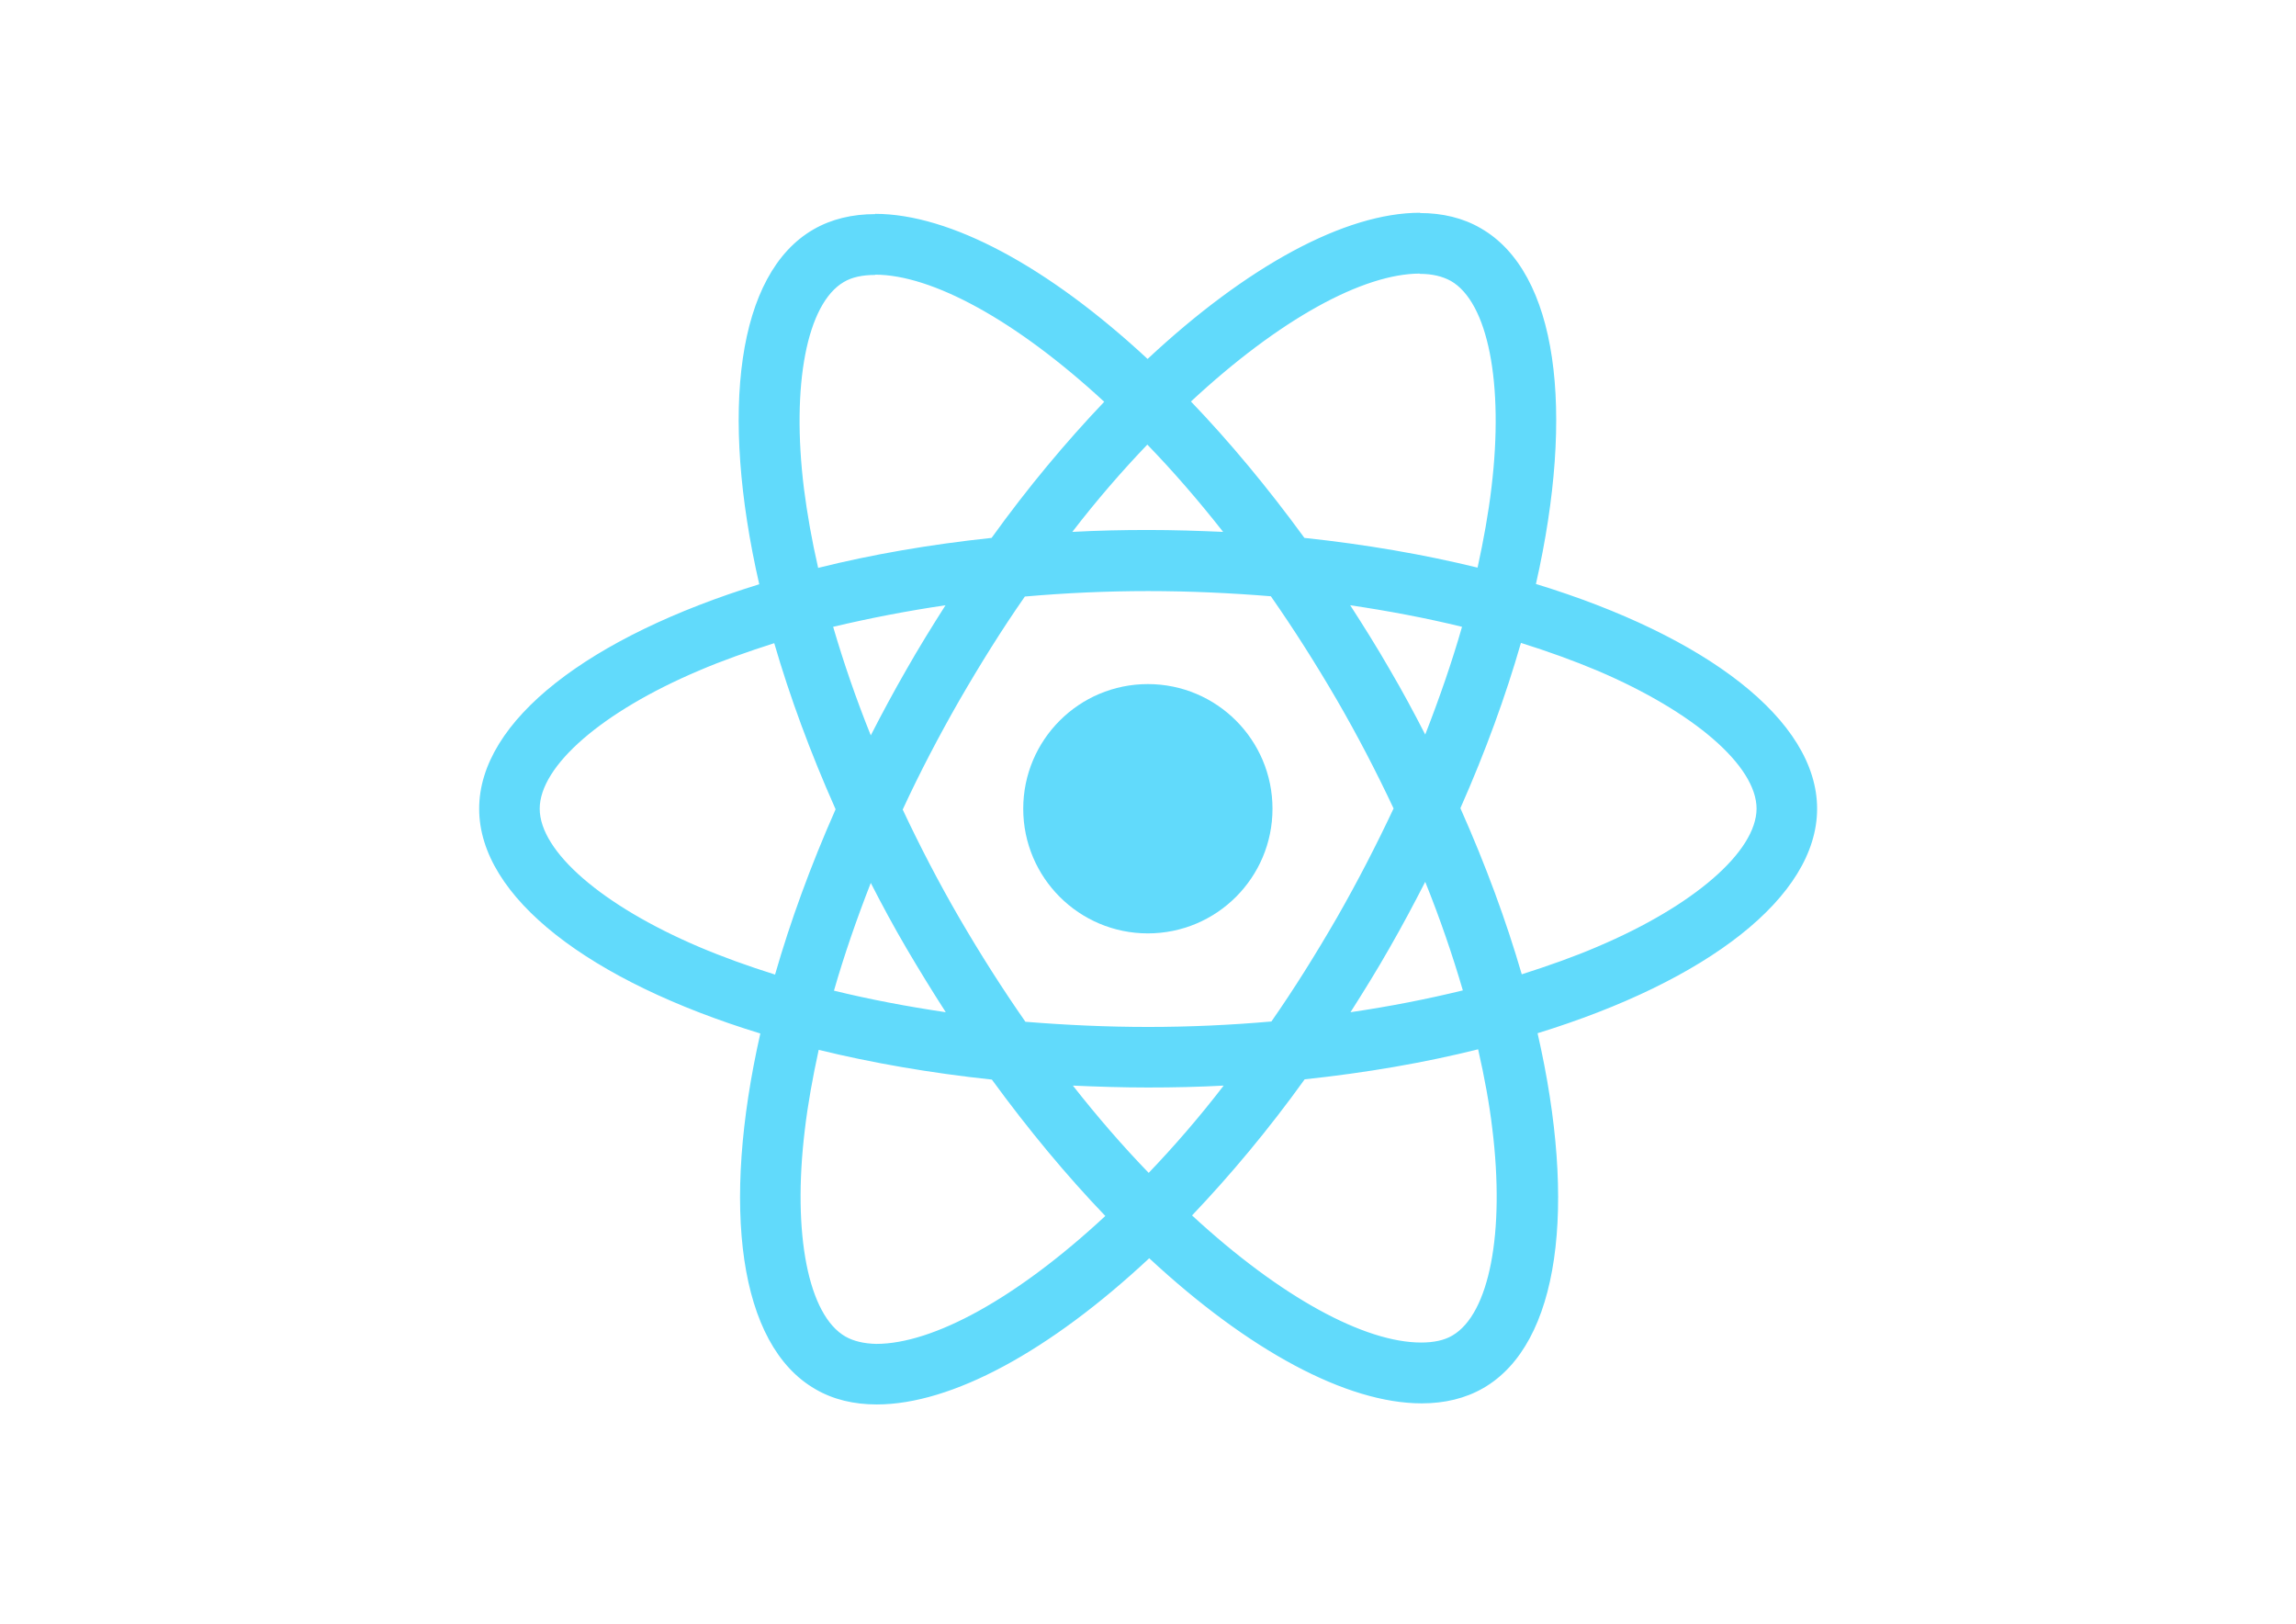
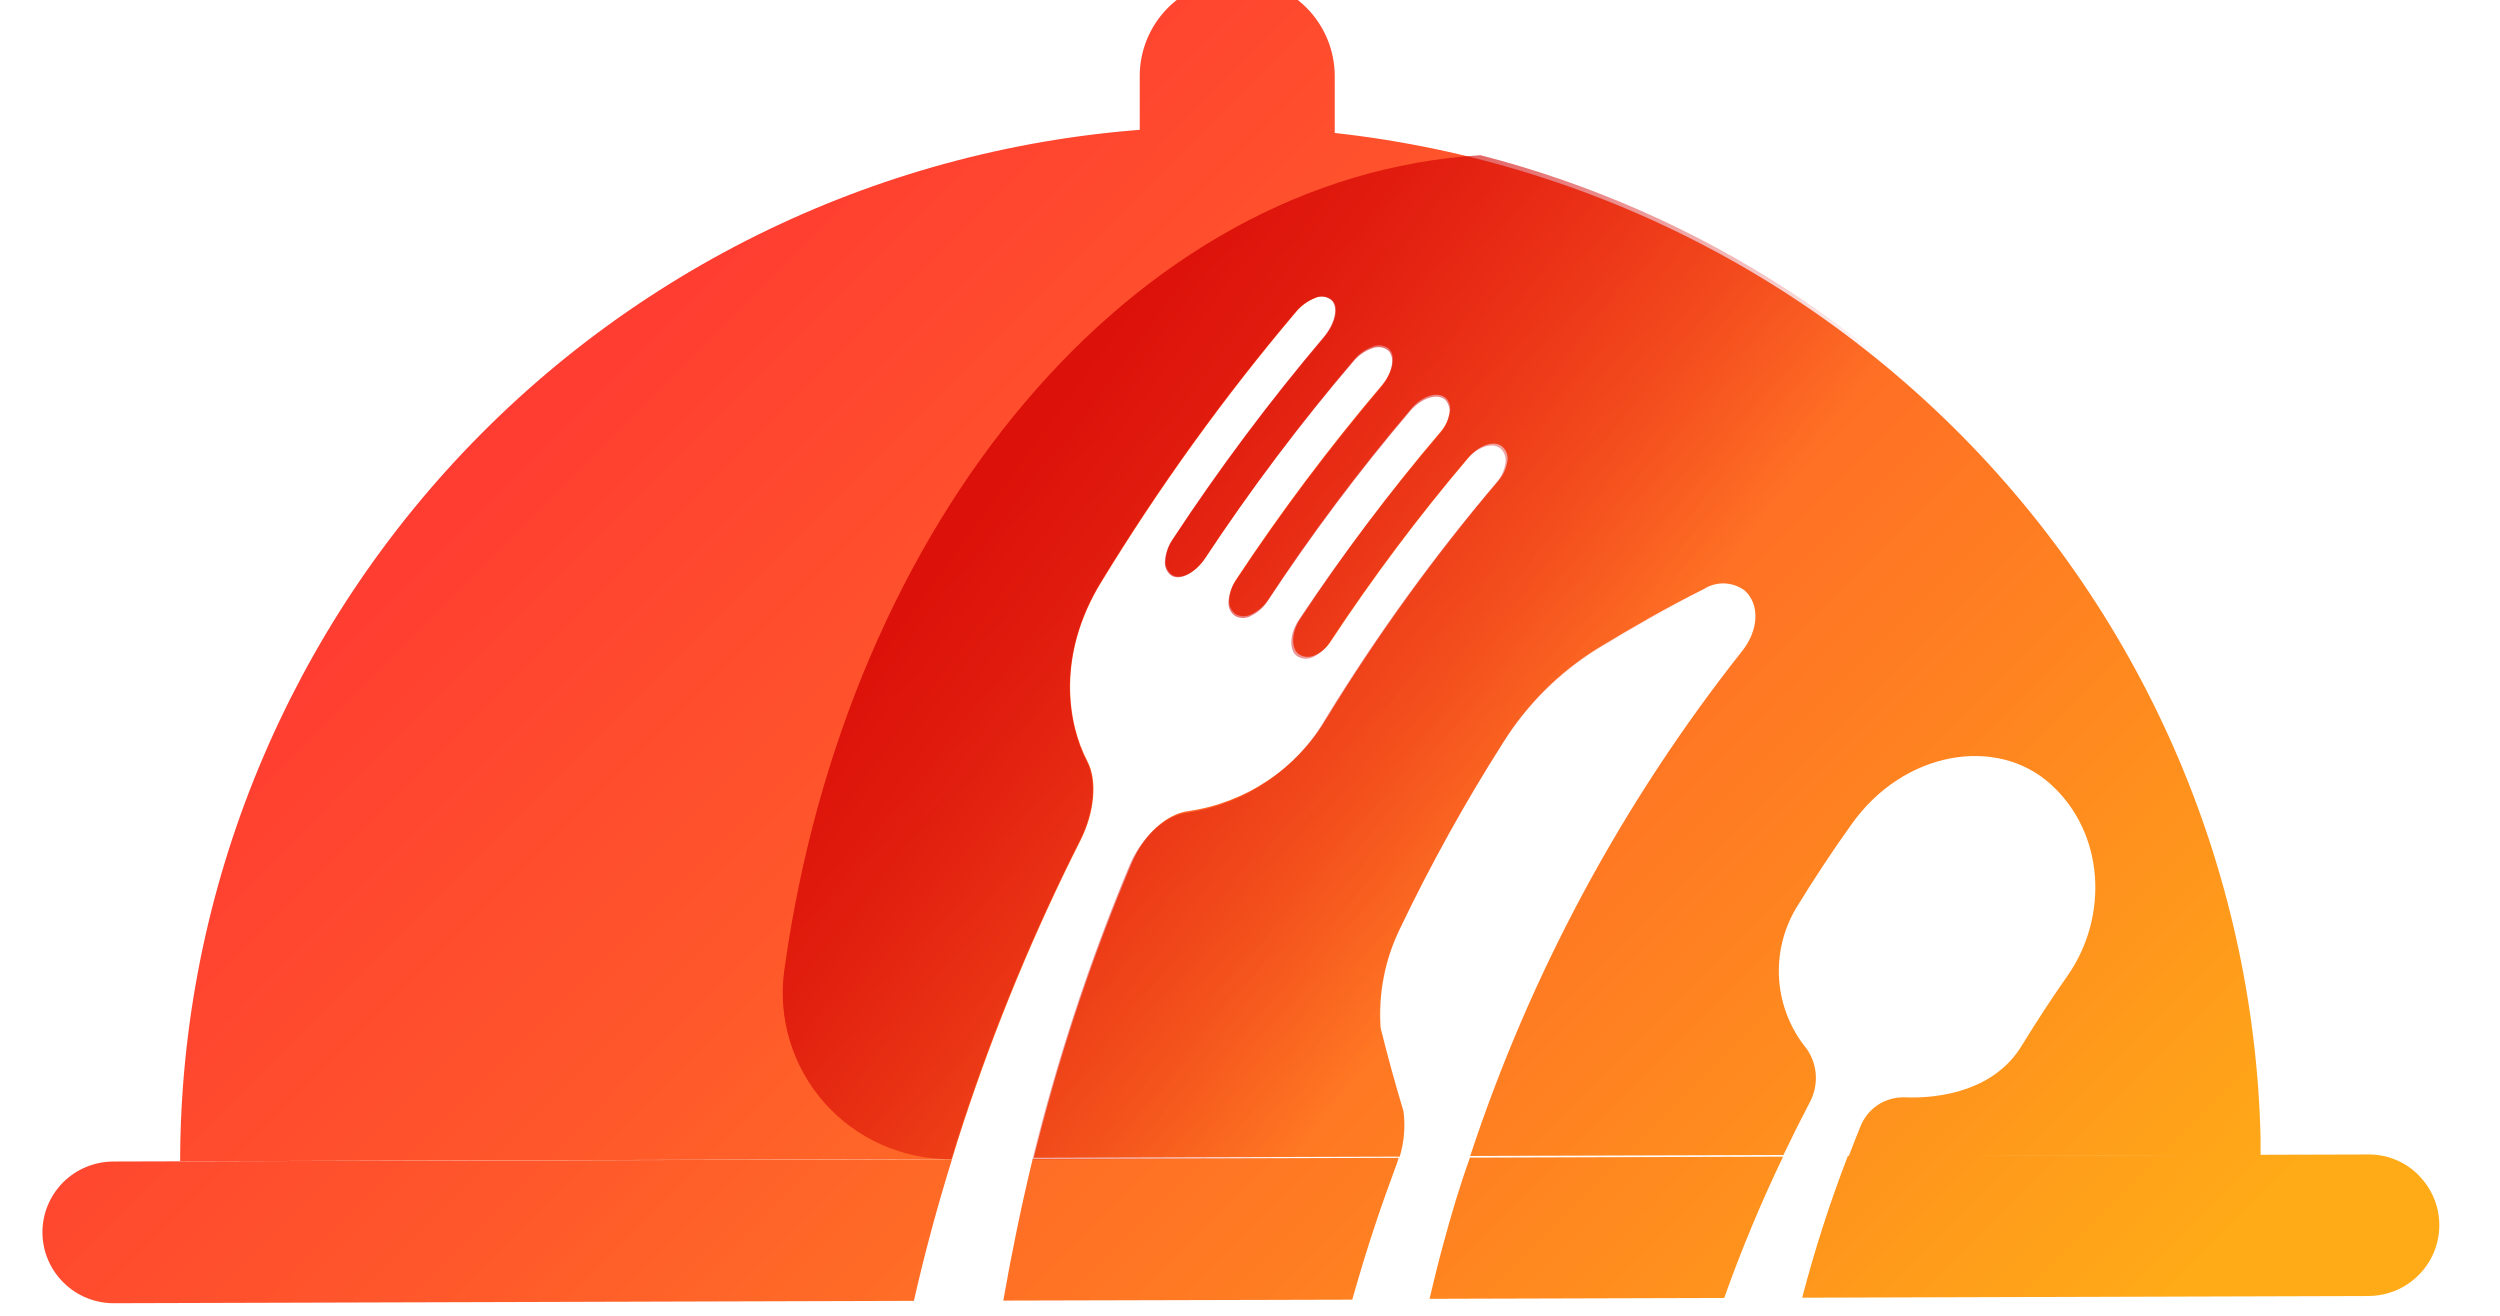
- <svg xmlns="http://www.w3.org/2000/svg" viewBox="0 0 841.9 595.3">
-   <g fill="#61DAFB">
-     <path d="M666.3 296.5c0-32.5-40.7-63.3-103.1-82.4 14.4-63.6 8-114.2-20.2-130.4-6.5-3.8-14.1-5.6-22.4-5.6v22.3c4.6 0 8.3.9 11.4 2.6 13.6 7.8 19.5 37.5 14.9 75.7-1.1 9.4-2.9 19.3-5.1 29.4-19.6-4.8-41-8.5-63.5-10.9-13.5-18.5-27.5-35.3-41.6-50 32.6-30.3 63.2-46.9 84-46.9V78c-27.5 0-63.5 19.6-99.9 53.6-36.4-33.8-72.4-53.2-99.9-53.2v22.3c20.7 0 51.4 16.5 84 46.6-14 14.7-28 31.4-41.3 49.9-22.6 2.4-44 6.1-63.6 11-2.3-10-4-19.7-5.2-29-4.7-38.2 1.1-67.9 14.6-75.8 3-1.8 6.9-2.6 11.5-2.6V78.5c-8.4 0-16 1.8-22.6 5.6-28.1 16.2-34.4 66.7-19.9 130.1-62.2 19.2-102.7 49.9-102.7 82.3 0 32.5 40.7 63.3 103.1 82.4-14.4 63.6-8 114.2 20.2 130.4 6.5 3.8 14.1 5.6 22.5 5.6 27.5 0 63.5-19.6 99.9-53.6 36.4 33.8 72.4 53.2 99.9 53.2 8.4 0 16-1.8 22.6-5.6 28.1-16.2 34.4-66.7 19.9-130.1 62-19.1 102.5-49.9 102.5-82.3zm-130.2-66.7c-3.7 12.9-8.3 26.2-13.5 39.5-4.1-8-8.4-16-13.1-24-4.6-8-9.5-15.8-14.4-23.4 14.2 2.1 27.9 4.7 41 7.9zm-45.8 106.5c-7.8 13.5-15.8 26.3-24.1 38.2-14.9 1.3-30 2-45.2 2-15.1 0-30.2-.7-45-1.9-8.3-11.9-16.4-24.6-24.2-38-7.6-13.1-14.5-26.4-20.8-39.8 6.2-13.4 13.2-26.8 20.7-39.9 7.8-13.5 15.8-26.3 24.1-38.2 14.9-1.3 30-2 45.2-2 15.1 0 30.2.7 45 1.9 8.3 11.9 16.4 24.6 24.2 38 7.6 13.1 14.5 26.4 20.8 39.8-6.3 13.4-13.2 26.8-20.7 39.9zm32.3-13c5.4 13.4 10 26.8 13.8 39.8-13.1 3.2-26.9 5.9-41.2 8 4.9-7.7 9.8-15.6 14.4-23.7 4.6-8 8.9-16.1 13-24.1zM421.2 430c-9.3-9.6-18.6-20.3-27.8-32 9 .4 18.2.7 27.5.7 9.4 0 18.7-.2 27.8-.7-9 11.7-18.3 22.4-27.5 32zm-74.4-58.9c-14.2-2.1-27.9-4.7-41-7.9 3.7-12.9 8.3-26.2 13.5-39.5 4.1 8 8.4 16 13.1 24 4.7 8 9.5 15.8 14.4 23.4zM420.7 163c9.3 9.6 18.6 20.3 27.8 32-9-.4-18.2-.7-27.5-.7-9.4 0-18.7.2-27.8.7 9-11.7 18.3-22.4 27.5-32zm-74 58.9c-4.9 7.7-9.8 15.6-14.4 23.7-4.6 8-8.9 16-13 24-5.4-13.4-10-26.8-13.8-39.8 13.1-3.1 26.9-5.8 41.2-7.9zm-90.5 125.2c-35.4-15.1-58.3-34.9-58.3-50.6 0-15.7 22.9-35.6 58.3-50.6 8.6-3.7 18-7 27.7-10.1 5.7 19.6 13.2 40 22.5 60.9-9.2 20.8-16.6 41.1-22.2 60.6-9.9-3.1-19.3-6.5-28-10.2zM310 490c-13.6-7.8-19.5-37.5-14.9-75.7 1.1-9.4 2.9-19.3 5.1-29.4 19.6 4.8 41 8.5 63.5 10.9 13.5 18.5 27.5 35.3 41.6 50-32.6 30.3-63.2 46.9-84 46.9-4.5-.1-8.3-1-11.3-2.7zm237.2-76.2c4.7 38.2-1.1 67.9-14.6 75.8-3 1.8-6.9 2.6-11.5 2.6-20.7 0-51.4-16.5-84-46.6 14-14.7 28-31.4 41.3-49.9 22.6-2.4 44-6.1 63.6-11 2.3 10.1 4.1 19.8 5.2 29.1zm38.5-66.7c-8.6 3.7-18 7-27.7 10.1-5.7-19.6-13.2-40-22.5-60.9 9.2-20.8 16.6-41.1 22.2-60.6 9.9 3.1 19.3 6.5 28.1 10.2 35.4 15.1 58.3 34.9 58.3 50.6-.1 15.7-23 35.6-58.4 50.6zM320.8 78.4z" />
-     <circle cx="420.9" cy="296.5" r="45.7" />
-     <path d="M520.5 78.1z" />
-   </g>
+ <svg xmlns="http://www.w3.org/2000/svg" width="38" height="20" viewBox="0 0 38 20" fill="none">
+   <path d="M27.463 15.944C27.221 15.649 27.074 15.286 27.044 14.906C27.014 14.526 27.101 14.145 27.294 13.815C27.56 13.379 27.84 12.953 28.14 12.534C28.93 11.413 30.348 11.177 31.169 11.919C31.991 12.661 32.056 13.929 31.428 14.829C31.185 15.176 30.953 15.531 30.731 15.893C30.327 16.559 29.525 16.705 28.932 16.679C28.791 16.679 28.652 16.721 28.535 16.8C28.419 16.88 28.329 16.993 28.278 17.124C28.217 17.274 28.157 17.425 28.1 17.577L34.361 17.558C34.361 17.476 34.361 17.392 34.361 17.307C34.265 13.166 32.534 9.229 29.542 6.35C26.55 3.471 22.54 1.882 18.379 1.927C14.219 1.972 10.244 3.648 7.316 6.592C4.389 9.535 2.744 13.508 2.738 17.651L14.471 17.617C14.526 17.43 14.585 17.248 14.645 17.065C15.13 15.592 15.725 14.157 16.425 12.772C16.636 12.351 16.685 11.868 16.528 11.569C16.228 10.996 16.058 9.959 16.74 8.848C17.62 7.404 18.611 6.03 19.703 4.738C19.781 4.645 19.881 4.573 19.993 4.528C20.036 4.508 20.084 4.501 20.131 4.508C20.178 4.515 20.221 4.536 20.256 4.568C20.36 4.682 20.294 4.928 20.129 5.124C19.302 6.099 18.535 7.123 17.832 8.191C17.765 8.287 17.726 8.4 17.718 8.517C17.713 8.557 17.719 8.596 17.733 8.633C17.748 8.67 17.772 8.703 17.803 8.728C17.934 8.831 18.177 8.703 18.326 8.475C19.016 7.428 19.769 6.424 20.582 5.468C20.655 5.378 20.752 5.309 20.861 5.27C20.899 5.253 20.94 5.246 20.981 5.249C21.022 5.253 21.062 5.266 21.096 5.289C21.23 5.385 21.177 5.653 21.005 5.855C20.209 6.794 19.469 7.779 18.791 8.806C18.727 8.9 18.69 9.01 18.683 9.124C18.68 9.165 18.688 9.205 18.706 9.242C18.723 9.279 18.75 9.311 18.783 9.335C18.82 9.356 18.861 9.366 18.903 9.366C18.946 9.366 18.987 9.356 19.024 9.335C19.123 9.288 19.208 9.215 19.27 9.124C19.934 8.114 20.66 7.145 21.443 6.222C21.613 6.011 21.867 5.938 21.983 6.056C22.008 6.084 22.025 6.118 22.035 6.155C22.044 6.191 22.046 6.229 22.038 6.266C22.02 6.376 21.971 6.478 21.898 6.561C21.13 7.465 20.418 8.415 19.765 9.404C19.623 9.615 19.617 9.881 19.765 9.957C19.8 9.975 19.839 9.984 19.879 9.984C19.919 9.984 19.958 9.975 19.993 9.957C20.091 9.91 20.173 9.837 20.23 9.746C20.871 8.774 21.57 7.841 22.324 6.953C22.474 6.774 22.698 6.69 22.823 6.779C22.859 6.806 22.886 6.844 22.901 6.886C22.917 6.929 22.92 6.975 22.91 7.019C22.893 7.125 22.847 7.224 22.777 7.305C21.815 8.438 20.944 9.643 20.169 10.909C19.948 11.288 19.645 11.612 19.281 11.857C18.917 12.103 18.502 12.264 18.067 12.328C17.737 12.367 17.388 12.681 17.204 13.114C16.62 14.497 16.14 15.921 15.769 17.375C15.749 17.451 15.73 17.522 15.713 17.598L21.276 17.581C21.343 17.357 21.363 17.122 21.333 16.89C21.209 16.48 21.093 16.058 20.986 15.626C20.949 15.1 21.053 14.573 21.287 14.1C21.75 13.131 22.272 12.191 22.849 11.284C23.21 10.706 23.7 10.218 24.28 9.858C24.815 9.533 25.353 9.225 25.899 8.953C25.993 8.894 26.102 8.864 26.214 8.868C26.325 8.873 26.432 8.91 26.521 8.977C26.752 9.187 26.733 9.581 26.479 9.898C24.662 12.195 23.264 14.792 22.347 17.571L27.108 17.556C27.239 17.282 27.374 17.012 27.514 16.745C27.579 16.619 27.609 16.478 27.6 16.337C27.591 16.196 27.544 16.06 27.463 15.944Z" fill="url(#paint0_linear_2_3625)" />
+   <path d="M0.645 18.737C0.647 19.022 0.762 19.294 0.965 19.495C1.168 19.697 1.443 19.809 1.729 19.809L13.891 19.773C14.056 19.047 14.25 18.329 14.471 17.62L1.723 17.655C1.58 17.656 1.44 17.684 1.309 17.738C1.177 17.793 1.058 17.873 0.958 17.973C0.858 18.074 0.779 18.193 0.725 18.324C0.672 18.455 0.644 18.595 0.645 18.737Z" fill="url(#paint1_linear_2_3625)" />
+   <path d="M15.25 19.769L20.554 19.755C20.664 19.367 20.781 18.981 20.908 18.602C21.007 18.298 21.119 17.997 21.227 17.7C21.24 17.667 21.25 17.633 21.259 17.599L15.697 17.616C15.525 18.326 15.377 19.047 15.25 19.769Z" fill="url(#paint2_linear_2_3625)" />
+   <path d="M21.941 18.899C21.864 19.181 21.793 19.466 21.729 19.742L26.208 19.729C26.468 18.998 26.767 18.281 27.103 17.581L22.343 17.596C22.188 18.026 22.059 18.462 21.941 18.899Z" fill="url(#paint3_linear_2_3625)" />
+   <path d="M36.766 17.866C36.666 17.763 36.545 17.682 36.412 17.628C36.28 17.573 36.137 17.546 35.993 17.548L28.087 17.571C27.816 18.275 27.584 18.994 27.393 19.725L36 19.699C36.214 19.699 36.423 19.635 36.6 19.516C36.778 19.397 36.916 19.228 36.997 19.031C37.078 18.834 37.099 18.617 37.056 18.408C37.013 18.199 36.909 18.008 36.757 17.858L36.766 17.866Z" fill="url(#paint4_linear_2_3625)" />
+   <path style="mix-blend-mode:multiply" d="M31.423 14.829C32.058 13.929 31.988 12.661 31.165 11.919C30.342 11.177 28.926 11.413 28.136 12.534C27.84 12.956 27.56 13.377 27.29 13.816C27.097 14.145 27.009 14.526 27.04 14.906C27.07 15.287 27.216 15.649 27.459 15.944C27.542 16.064 27.59 16.205 27.596 16.351C27.603 16.496 27.569 16.641 27.497 16.768C27.357 17.036 27.222 17.305 27.09 17.579L22.33 17.594C23.248 14.815 24.649 12.218 26.468 9.921C26.718 9.605 26.741 9.202 26.511 9C26.421 8.934 26.314 8.896 26.203 8.892C26.092 8.888 25.982 8.917 25.888 8.977C25.342 9.255 24.805 9.556 24.269 9.881C23.689 10.242 23.2 10.73 22.838 11.308C22.262 12.214 21.74 13.155 21.276 14.123C21.038 14.596 20.931 15.123 20.965 15.651C21.071 16.073 21.186 16.494 21.312 16.916C21.341 17.148 21.322 17.383 21.255 17.607L15.692 17.624C16.069 16.094 16.564 14.595 17.174 13.141C17.358 12.72 17.707 12.395 18.038 12.355C18.473 12.291 18.887 12.131 19.251 11.885C19.615 11.639 19.919 11.315 20.139 10.937C20.914 9.67 21.786 8.465 22.747 7.333C22.817 7.252 22.864 7.152 22.881 7.046C22.89 7.002 22.887 6.956 22.872 6.914C22.857 6.871 22.829 6.834 22.794 6.806C22.669 6.718 22.445 6.806 22.294 6.981C21.54 7.869 20.841 8.801 20.201 9.773C20.144 9.865 20.061 9.938 19.964 9.984C19.928 10.002 19.889 10.012 19.849 10.012C19.81 10.012 19.77 10.002 19.735 9.984C19.589 9.908 19.596 9.647 19.735 9.432C20.394 8.442 21.113 7.493 21.888 6.589C21.961 6.505 22.009 6.403 22.027 6.294C22.035 6.257 22.034 6.219 22.024 6.182C22.015 6.146 21.997 6.112 21.973 6.083C21.856 5.965 21.602 6.05 21.433 6.25C20.65 7.172 19.924 8.141 19.259 9.152C19.197 9.242 19.113 9.315 19.013 9.362C18.977 9.383 18.935 9.394 18.893 9.394C18.851 9.394 18.809 9.383 18.772 9.362C18.739 9.339 18.712 9.307 18.695 9.27C18.678 9.233 18.67 9.192 18.673 9.152C18.679 9.038 18.716 8.928 18.78 8.834C19.459 7.807 20.198 6.822 20.995 5.883C21.166 5.672 21.219 5.413 21.086 5.316C21.051 5.294 21.012 5.28 20.971 5.277C20.93 5.274 20.888 5.281 20.851 5.297C20.741 5.337 20.645 5.405 20.571 5.495C19.759 6.446 19.006 7.445 18.315 8.486C18.167 8.713 17.923 8.842 17.792 8.739C17.762 8.713 17.738 8.681 17.723 8.644C17.708 8.607 17.703 8.567 17.707 8.528C17.715 8.411 17.755 8.298 17.822 8.201C18.524 7.131 19.291 6.105 20.118 5.126C20.283 4.93 20.349 4.684 20.245 4.57C20.21 4.538 20.167 4.517 20.12 4.51C20.073 4.503 20.026 4.51 19.983 4.53C19.87 4.575 19.77 4.647 19.693 4.741C18.6 6.033 17.61 7.407 16.73 8.85C16.054 9.961 16.224 10.998 16.518 11.571C16.674 11.87 16.63 12.345 16.414 12.774C15.714 14.159 15.119 15.594 14.634 17.067C14.575 17.251 14.515 17.432 14.46 17.619C14.096 17.623 13.735 17.548 13.402 17.4C13.069 17.252 12.772 17.035 12.531 16.762C12.29 16.49 12.111 16.169 12.006 15.822C11.9 15.475 11.871 15.109 11.921 14.749C12.867 7.913 17.212 2.684 22.504 2.359C25.848 3.22 28.818 5.148 30.958 7.848C33.098 10.548 34.292 13.871 34.357 17.31C34.357 17.394 34.357 17.478 34.357 17.561L28.096 17.579C28.153 17.428 28.212 17.276 28.274 17.126C28.325 16.995 28.414 16.882 28.531 16.802C28.648 16.723 28.786 16.681 28.928 16.682C29.52 16.707 30.323 16.562 30.727 15.896C30.947 15.532 31.179 15.176 31.423 14.829Z" fill="url(#paint5_linear_2_3625)" />
+   <path d="M18.806 -0.319C18.413 -0.319 18.036 -0.164 17.758 0.113C17.48 0.389 17.324 0.765 17.324 1.156V2.631H20.288V1.156C20.288 0.765 20.131 0.389 19.854 0.113C19.576 -0.164 19.199 -0.319 18.806 -0.319Z" fill="url(#paint6_linear_2_3625)" />
+   <defs>
+     <linearGradient id="paint0_linear_2_3625" x1="28.631" y1="24.337" x2="5.932" y2="1.673" gradientUnits="userSpaceOnUse">
+       <stop stop-color="#FFAB17" />
+       <stop offset="0.28" stop-color="#FF8121" />
+       <stop offset="0.6" stop-color="#FF572B" />
+       <stop offset="0.85" stop-color="#FF3D31" />
+       <stop offset="1" stop-color="#FF3333" />
+     </linearGradient>
+     <linearGradient id="paint1_linear_2_3625" x1="21.137" y1="31.845" x2="-1.564" y2="9.181" gradientUnits="userSpaceOnUse">
+       <stop stop-color="#FFAB17" />
+       <stop offset="0.28" stop-color="#FF8121" />
+       <stop offset="0.6" stop-color="#FF572B" />
+       <stop offset="0.85" stop-color="#FF3D31" />
+       <stop offset="1" stop-color="#FF3333" />
+     </linearGradient>
+     <linearGradient id="paint2_linear_2_3625" x1="26.316" y1="26.658" x2="3.617" y2="3.992" gradientUnits="userSpaceOnUse">
+       <stop stop-color="#FFAB17" />
+       <stop offset="0.28" stop-color="#FF8121" />
+       <stop offset="0.6" stop-color="#FF572B" />
+       <stop offset="0.85" stop-color="#FF3D31" />
+       <stop offset="1" stop-color="#FF3333" />
+     </linearGradient>
+     <linearGradient id="paint3_linear_2_3625" x1="29.385" y1="23.584" x2="6.683" y2="0.921" gradientUnits="userSpaceOnUse">
+       <stop stop-color="#FFAB17" />
+       <stop offset="0.28" stop-color="#FF8121" />
+       <stop offset="0.6" stop-color="#FF572B" />
+       <stop offset="0.85" stop-color="#FF3D31" />
+       <stop offset="1" stop-color="#FF3333" />
+     </linearGradient>
+     <linearGradient id="paint4_linear_2_3625" x1="33.131" y1="19.832" x2="10.431" y2="-2.833" gradientUnits="userSpaceOnUse">
+       <stop stop-color="#FFAB17" />
+       <stop offset="0.28" stop-color="#FF8121" />
+       <stop offset="0.6" stop-color="#FF572B" />
+       <stop offset="0.85" stop-color="#FF3D31" />
+       <stop offset="1" stop-color="#FF3333" />
+     </linearGradient>
+     <linearGradient id="paint5_linear_2_3625" x1="23.122" y1="12.969" x2="7.009" y2="1.207" gradientUnits="userSpaceOnUse">
+       <stop stop-color="white" />
+       <stop offset="0.13" stop-color="#F3BCBC" />
+       <stop offset="0.27" stop-color="#E98181" />
+       <stop offset="0.38" stop-color="#E15757" />
+       <stop offset="0.47" stop-color="#DD3D3D" />
+       <stop offset="0.52" stop-color="#DB3333" />
+     </linearGradient>
+     <linearGradient id="paint6_linear_2_3625" x1="35.178" y1="17.782" x2="12.476" y2="-4.884" gradientUnits="userSpaceOnUse">
+       <stop stop-color="#FFAB17" />
+       <stop offset="0.28" stop-color="#FF8121" />
+       <stop offset="0.6" stop-color="#FF572B" />
+       <stop offset="0.85" stop-color="#FF3D31" />
+       <stop offset="1" stop-color="#FF3333" />
+     </linearGradient>
+   </defs>
</svg>
